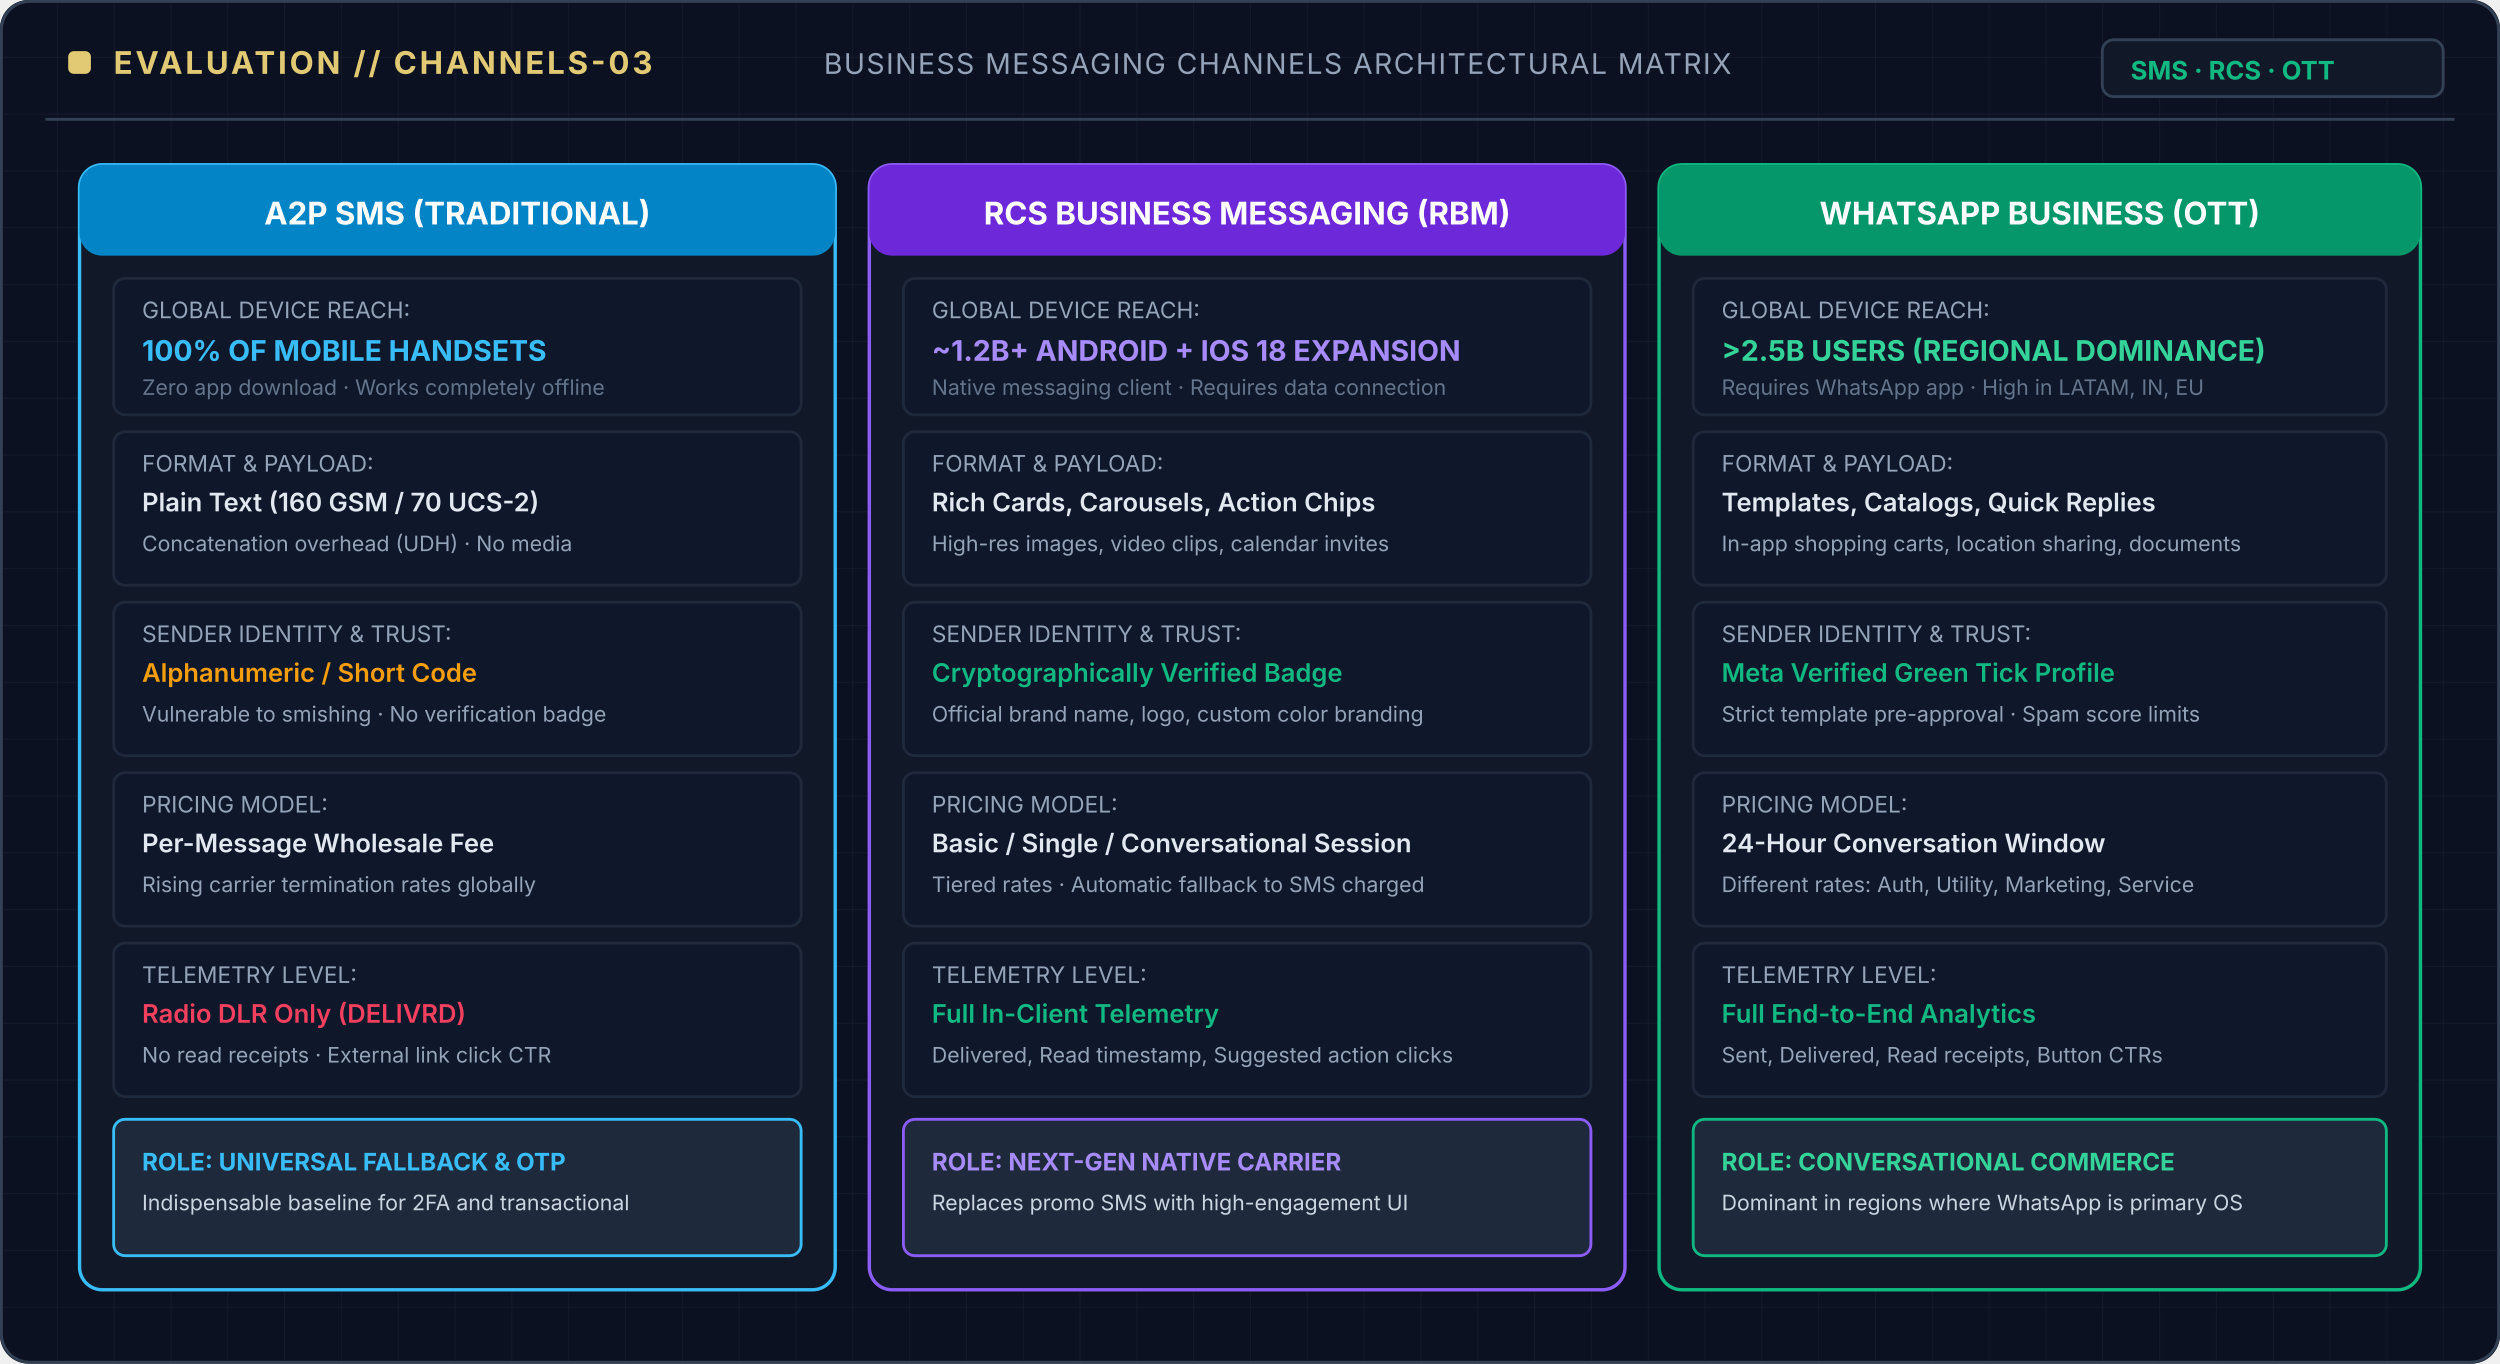
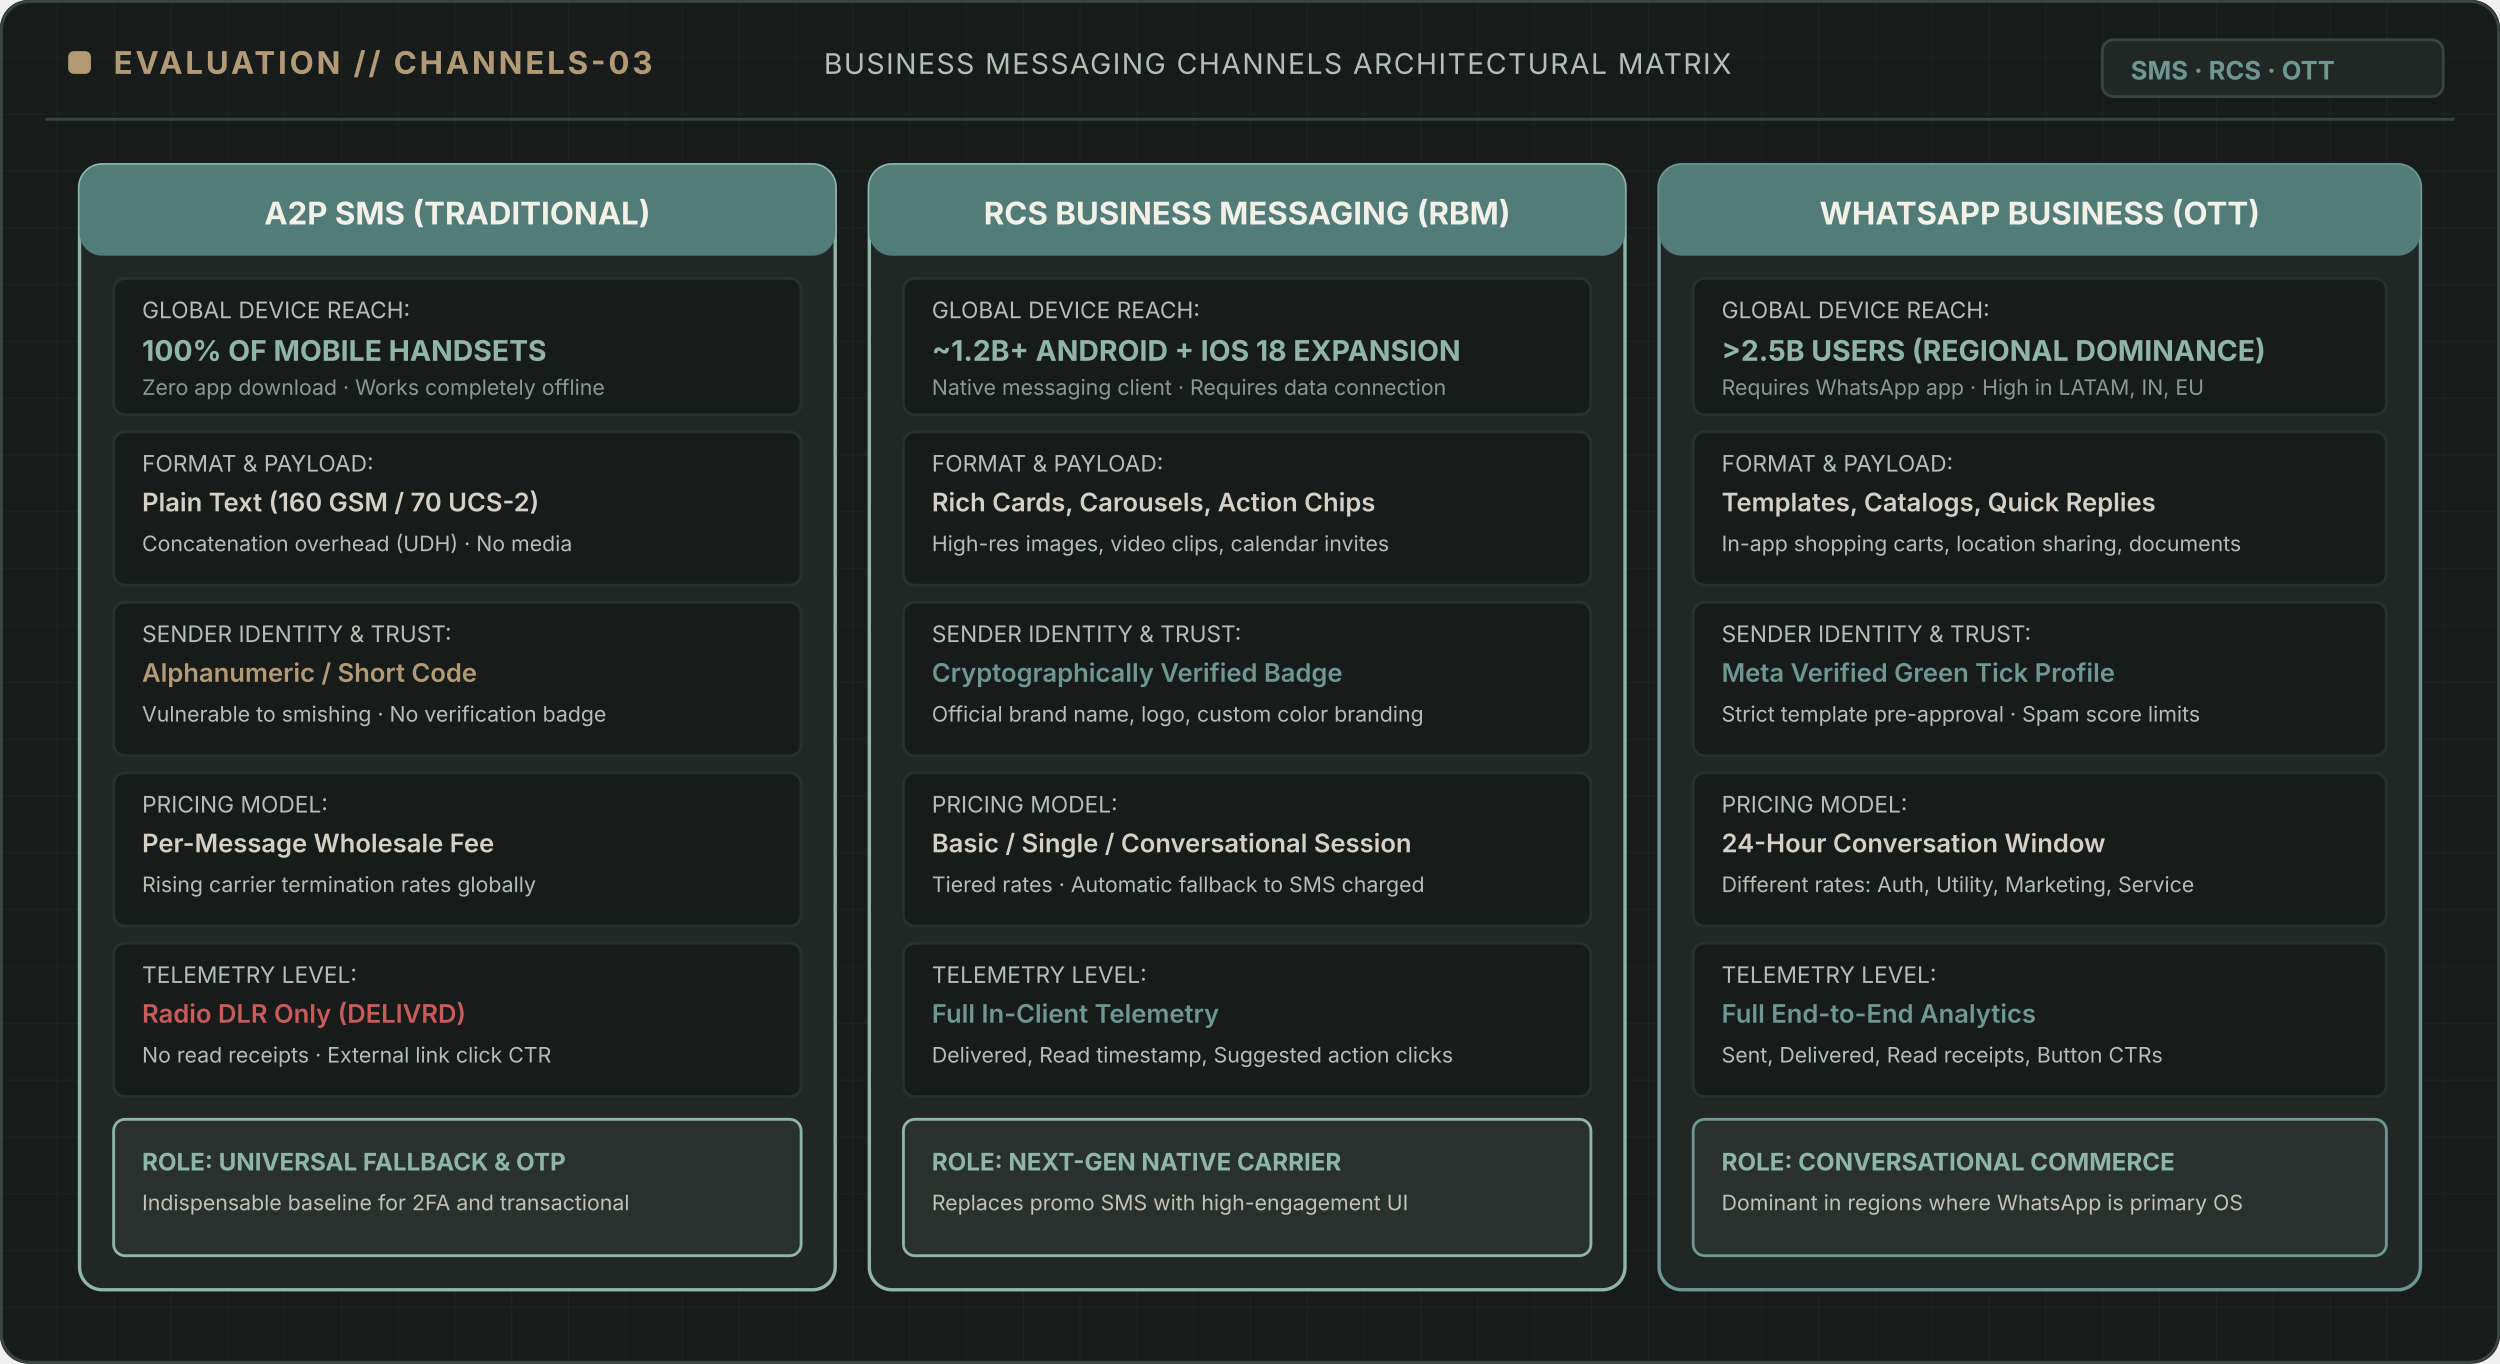
<svg xmlns="http://www.w3.org/2000/svg" viewBox="0 0 880 480" width="100%" height="100%" fill="none">
  <defs>
    <pattern id="grid-cm" width="20" height="20" patternUnits="userSpaceOnUse">
-       <path d="M 20 0 L 0 0 0 20" fill="none" stroke="#1e293b" stroke-width="0.5" stroke-opacity="0.5" />
+       <path d="M 20 0 L 0 0 0 20" fill="none" stroke="#28312E" stroke-width="0.5" stroke-opacity="0.5" />
    </pattern>
    <style>
      text { font-family: 'IBM Plex Mono', system-ui, -apple-system, monospace; user-select: none; }
    </style>
  </defs>
-   <rect width="880" height="480" fill="#0b1120" rx="10" />
+   <rect width="880" height="480" fill="#171C1A" rx="10" />
  <rect width="880" height="480" fill="url(#grid-cm)" rx="10" />
-   <rect x="0.5" y="0.5" width="879" height="479" stroke="#334155" stroke-width="1" rx="10" />
-   <line x1="16" y1="42" x2="864" y2="42" stroke="#334155" stroke-width="1" />
-   <rect x="24" y="18" width="8" height="8" fill="#e2c974" rx="2" />
-   <text x="40" y="26" fill="#e2c974" font-size="11" font-weight="700" letter-spacing="1">EVALUATION // CHANNELS-03</text>
-   <text x="290" y="26" fill="#94a3b8" font-size="10" letter-spacing="0.5">BUSINESS MESSAGING CHANNELS ARCHITECTURAL MATRIX</text>
-   <rect x="740" y="14" width="120" height="20" fill="#111827" stroke="#334155" rx="4" />
-   <text x="750" y="28" fill="#10b981" font-size="9" font-weight="700">SMS · RCS · OTT</text>
+   <rect x="0.5" y="0.5" width="879" height="479" stroke="#3A4441" stroke-width="1" rx="10" />
+   <line x1="16" y1="42" x2="864" y2="42" stroke="#3A4441" stroke-width="1" />
+   <rect x="24" y="18" width="8" height="8" fill="#B39A77" rx="2" />
+   <text x="40" y="26" fill="#B39A77" font-size="11" font-weight="700" letter-spacing="1">EVALUATION // CHANNELS-03</text>
+   <text x="290" y="26" fill="#B5BDB6" font-size="10" letter-spacing="0.5">BUSINESS MESSAGING CHANNELS ARCHITECTURAL MATRIX</text>
+   <rect x="740" y="14" width="120" height="20" fill="#202725" stroke="#3A4441" rx="4" />
+   <text x="750" y="28" fill="#6E9792" font-size="9" font-weight="700">SMS · RCS · OTT</text>
  <g id="col-sms">
-     <rect x="28" y="58" width="266" height="396" fill="#111827" stroke="#38bdf8" stroke-width="1.2" rx="8" />
-     <rect x="28" y="58" width="266" height="32" fill="#0284c7" rx="8" />
-     <text x="161" y="79" fill="#ffffff" font-size="11" font-weight="700" text-anchor="middle">A2P SMS (TRADITIONAL)</text>
-     <rect x="40" y="98" width="242" height="48" fill="#0f172a" stroke="#1e293b" rx="4" />
-     <text x="50" y="112" fill="#94a3b8" font-size="8">GLOBAL DEVICE REACH:</text>
-     <text x="50" y="127" fill="#38bdf8" font-size="10" font-weight="700">100% OF MOBILE HANDSETS</text>
-     <text x="50" y="139" fill="#64748b" font-size="7.5">Zero app download · Works completely offline</text>
-     <rect x="40" y="152" width="242" height="54" fill="#0f172a" stroke="#1e293b" rx="4" />
-     <text x="50" y="166" fill="#94a3b8" font-size="8">FORMAT &amp; PAYLOAD:</text>
-     <text x="50" y="180" fill="#e2e8f0" font-size="9" font-weight="600">Plain Text (160 GSM / 70 UCS-2)</text>
-     <text x="50" y="194" fill="#94a3b8" font-size="7.5">Concatenation overhead (UDH) · No media</text>
-     <rect x="40" y="212" width="242" height="54" fill="#0f172a" stroke="#1e293b" rx="4" />
-     <text x="50" y="226" fill="#94a3b8" font-size="8">SENDER IDENTITY &amp; TRUST:</text>
-     <text x="50" y="240" fill="#f59e0b" font-size="9" font-weight="600">Alphanumeric / Short Code</text>
-     <text x="50" y="254" fill="#94a3b8" font-size="7.5">Vulnerable to smishing · No verification badge</text>
-     <rect x="40" y="272" width="242" height="54" fill="#0f172a" stroke="#1e293b" rx="4" />
-     <text x="50" y="286" fill="#94a3b8" font-size="8">PRICING MODEL:</text>
-     <text x="50" y="300" fill="#e2e8f0" font-size="9" font-weight="600">Per-Message Wholesale Fee</text>
-     <text x="50" y="314" fill="#94a3b8" font-size="7.5">Rising carrier termination rates globally</text>
-     <rect x="40" y="332" width="242" height="54" fill="#0f172a" stroke="#1e293b" rx="4" />
-     <text x="50" y="346" fill="#94a3b8" font-size="8">TELEMETRY LEVEL:</text>
-     <text x="50" y="360" fill="#f43f5e" font-size="9" font-weight="600">Radio DLR Only (DELIVRD)</text>
-     <text x="50" y="374" fill="#94a3b8" font-size="7.5">No read receipts · External link click CTR</text>
-     <rect x="40" y="394" width="242" height="48" fill="#1e293b" stroke="#38bdf8" rx="4" />
-     <text x="50" y="412" fill="#38bdf8" font-size="8.5" font-weight="700">ROLE: UNIVERSAL FALLBACK &amp; OTP</text>
-     <text x="50" y="426" fill="#cbd5e1" font-size="7.5">Indispensable baseline for 2FA and transactional</text>
+     <rect x="28" y="58" width="266" height="396" fill="#202725" stroke="#8FB4AA" stroke-width="1.2" rx="8" />
+     <rect x="28" y="58" width="266" height="32" fill="#527C78" rx="8" />
+     <text x="161" y="79" fill="#F3F0E8" font-size="11" font-weight="700" text-anchor="middle">A2P SMS (TRADITIONAL)</text>
+     <rect x="40" y="98" width="242" height="48" fill="#171C1A" stroke="#28312E" rx="4" />
+     <text x="50" y="112" fill="#B5BDB6" font-size="8">GLOBAL DEVICE REACH:</text>
+     <text x="50" y="127" fill="#8FB4AA" font-size="10" font-weight="700">100% OF MOBILE HANDSETS</text>
+     <text x="50" y="139" fill="#8C9790" font-size="7.5">Zero app download · Works completely offline</text>
+     <rect x="40" y="152" width="242" height="54" fill="#171C1A" stroke="#28312E" rx="4" />
+     <text x="50" y="166" fill="#B5BDB6" font-size="8">FORMAT &amp; PAYLOAD:</text>
+     <text x="50" y="180" fill="#D5D0C6" font-size="9" font-weight="600">Plain Text (160 GSM / 70 UCS-2)</text>
+     <text x="50" y="194" fill="#B5BDB6" font-size="7.5">Concatenation overhead (UDH) · No media</text>
+     <rect x="40" y="212" width="242" height="54" fill="#171C1A" stroke="#28312E" rx="4" />
+     <text x="50" y="226" fill="#B5BDB6" font-size="8">SENDER IDENTITY &amp; TRUST:</text>
+     <text x="50" y="240" fill="#B39A77" font-size="9" font-weight="600">Alphanumeric / Short Code</text>
+     <text x="50" y="254" fill="#B5BDB6" font-size="7.5">Vulnerable to smishing · No verification badge</text>
+     <rect x="40" y="272" width="242" height="54" fill="#171C1A" stroke="#28312E" rx="4" />
+     <text x="50" y="286" fill="#B5BDB6" font-size="8">PRICING MODEL:</text>
+     <text x="50" y="300" fill="#D5D0C6" font-size="9" font-weight="600">Per-Message Wholesale Fee</text>
+     <text x="50" y="314" fill="#B5BDB6" font-size="7.5">Rising carrier termination rates globally</text>
+     <rect x="40" y="332" width="242" height="54" fill="#171C1A" stroke="#28312E" rx="4" />
+     <text x="50" y="346" fill="#B5BDB6" font-size="8">TELEMETRY LEVEL:</text>
+     <text x="50" y="360" fill="#C85A5A" font-size="9" font-weight="600">Radio DLR Only (DELIVRD)</text>
+     <text x="50" y="374" fill="#B5BDB6" font-size="7.5">No read receipts · External link click CTR</text>
+     <rect x="40" y="394" width="242" height="48" fill="#28312E" stroke="#8FB4AA" rx="4" />
+     <text x="50" y="412" fill="#8FB4AA" font-size="8.5" font-weight="700">ROLE: UNIVERSAL FALLBACK &amp; OTP</text>
+     <text x="50" y="426" fill="#C5C0B6" font-size="7.5">Indispensable baseline for 2FA and transactional</text>
  </g>
  <g id="col-rcs">
-     <rect x="306" y="58" width="266" height="396" fill="#111827" stroke="#8b5cf6" stroke-width="1.2" rx="8" />
-     <rect x="306" y="58" width="266" height="32" fill="#6d28d9" rx="8" />
-     <text x="439" y="79" fill="#ffffff" font-size="11" font-weight="700" text-anchor="middle">RCS BUSINESS MESSAGING (RBM)</text>
-     <rect x="318" y="98" width="242" height="48" fill="#0f172a" stroke="#1e293b" rx="4" />
-     <text x="328" y="112" fill="#94a3b8" font-size="8">GLOBAL DEVICE REACH:</text>
-     <text x="328" y="127" fill="#a78bfa" font-size="10" font-weight="700">~1.2B+ ANDROID + IOS 18 EXPANSION</text>
-     <text x="328" y="139" fill="#64748b" font-size="7.5">Native messaging client · Requires data connection</text>
-     <rect x="318" y="152" width="242" height="54" fill="#0f172a" stroke="#1e293b" rx="4" />
-     <text x="328" y="166" fill="#94a3b8" font-size="8">FORMAT &amp; PAYLOAD:</text>
-     <text x="328" y="180" fill="#e2e8f0" font-size="9" font-weight="600">Rich Cards, Carousels, Action Chips</text>
-     <text x="328" y="194" fill="#94a3b8" font-size="7.5">High-res images, video clips, calendar invites</text>
-     <rect x="318" y="212" width="242" height="54" fill="#0f172a" stroke="#1e293b" rx="4" />
-     <text x="328" y="226" fill="#94a3b8" font-size="8">SENDER IDENTITY &amp; TRUST:</text>
-     <text x="328" y="240" fill="#10b981" font-size="9" font-weight="600">Cryptographically Verified Badge</text>
-     <text x="328" y="254" fill="#94a3b8" font-size="7.5">Official brand name, logo, custom color branding</text>
-     <rect x="318" y="272" width="242" height="54" fill="#0f172a" stroke="#1e293b" rx="4" />
-     <text x="328" y="286" fill="#94a3b8" font-size="8">PRICING MODEL:</text>
-     <text x="328" y="300" fill="#e2e8f0" font-size="9" font-weight="600">Basic / Single / Conversational Session</text>
-     <text x="328" y="314" fill="#94a3b8" font-size="7.5">Tiered rates · Automatic fallback to SMS charged</text>
-     <rect x="318" y="332" width="242" height="54" fill="#0f172a" stroke="#1e293b" rx="4" />
-     <text x="328" y="346" fill="#94a3b8" font-size="8">TELEMETRY LEVEL:</text>
-     <text x="328" y="360" fill="#10b981" font-size="9" font-weight="600">Full In-Client Telemetry</text>
-     <text x="328" y="374" fill="#94a3b8" font-size="7.5">Delivered, Read timestamp, Suggested action clicks</text>
-     <rect x="318" y="394" width="242" height="48" fill="#1e293b" stroke="#8b5cf6" rx="4" />
-     <text x="328" y="412" fill="#a78bfa" font-size="8.5" font-weight="700">ROLE: NEXT-GEN NATIVE CARRIER</text>
-     <text x="328" y="426" fill="#cbd5e1" font-size="7.5">Replaces promo SMS with high-engagement UI</text>
+     <rect x="306" y="58" width="266" height="396" fill="#202725" stroke="#8FB4AA" stroke-width="1.2" rx="8" />
+     <rect x="306" y="58" width="266" height="32" fill="#527C78" rx="8" />
+     <text x="439" y="79" fill="#F3F0E8" font-size="11" font-weight="700" text-anchor="middle">RCS BUSINESS MESSAGING (RBM)</text>
+     <rect x="318" y="98" width="242" height="48" fill="#171C1A" stroke="#28312E" rx="4" />
+     <text x="328" y="112" fill="#B5BDB6" font-size="8">GLOBAL DEVICE REACH:</text>
+     <text x="328" y="127" fill="#8FB4AA" font-size="10" font-weight="700">~1.2B+ ANDROID + IOS 18 EXPANSION</text>
+     <text x="328" y="139" fill="#8C9790" font-size="7.5">Native messaging client · Requires data connection</text>
+     <rect x="318" y="152" width="242" height="54" fill="#171C1A" stroke="#28312E" rx="4" />
+     <text x="328" y="166" fill="#B5BDB6" font-size="8">FORMAT &amp; PAYLOAD:</text>
+     <text x="328" y="180" fill="#D5D0C6" font-size="9" font-weight="600">Rich Cards, Carousels, Action Chips</text>
+     <text x="328" y="194" fill="#B5BDB6" font-size="7.5">High-res images, video clips, calendar invites</text>
+     <rect x="318" y="212" width="242" height="54" fill="#171C1A" stroke="#28312E" rx="4" />
+     <text x="328" y="226" fill="#B5BDB6" font-size="8">SENDER IDENTITY &amp; TRUST:</text>
+     <text x="328" y="240" fill="#6E9792" font-size="9" font-weight="600">Cryptographically Verified Badge</text>
+     <text x="328" y="254" fill="#B5BDB6" font-size="7.5">Official brand name, logo, custom color branding</text>
+     <rect x="318" y="272" width="242" height="54" fill="#171C1A" stroke="#28312E" rx="4" />
+     <text x="328" y="286" fill="#B5BDB6" font-size="8">PRICING MODEL:</text>
+     <text x="328" y="300" fill="#D5D0C6" font-size="9" font-weight="600">Basic / Single / Conversational Session</text>
+     <text x="328" y="314" fill="#B5BDB6" font-size="7.5">Tiered rates · Automatic fallback to SMS charged</text>
+     <rect x="318" y="332" width="242" height="54" fill="#171C1A" stroke="#28312E" rx="4" />
+     <text x="328" y="346" fill="#B5BDB6" font-size="8">TELEMETRY LEVEL:</text>
+     <text x="328" y="360" fill="#6E9792" font-size="9" font-weight="600">Full In-Client Telemetry</text>
+     <text x="328" y="374" fill="#B5BDB6" font-size="7.5">Delivered, Read timestamp, Suggested action clicks</text>
+     <rect x="318" y="394" width="242" height="48" fill="#28312E" stroke="#8FB4AA" rx="4" />
+     <text x="328" y="412" fill="#8FB4AA" font-size="8.5" font-weight="700">ROLE: NEXT-GEN NATIVE CARRIER</text>
+     <text x="328" y="426" fill="#C5C0B6" font-size="7.5">Replaces promo SMS with high-engagement UI</text>
  </g>
  <g id="col-ott">
-     <rect x="584" y="58" width="268" height="396" fill="#111827" stroke="#10b981" stroke-width="1.2" rx="8" />
-     <rect x="584" y="58" width="268" height="32" fill="#059669" rx="8" />
-     <text x="718" y="79" fill="#ffffff" font-size="11" font-weight="700" text-anchor="middle">WHATSAPP BUSINESS (OTT)</text>
-     <rect x="596" y="98" width="244" height="48" fill="#0f172a" stroke="#1e293b" rx="4" />
-     <text x="606" y="112" fill="#94a3b8" font-size="8">GLOBAL DEVICE REACH:</text>
-     <text x="606" y="127" fill="#34d399" font-size="10" font-weight="700">&gt;2.5B USERS (REGIONAL DOMINANCE)</text>
-     <text x="606" y="139" fill="#64748b" font-size="7.5">Requires WhatsApp app · High in LATAM, IN, EU</text>
-     <rect x="596" y="152" width="244" height="54" fill="#0f172a" stroke="#1e293b" rx="4" />
-     <text x="606" y="166" fill="#94a3b8" font-size="8">FORMAT &amp; PAYLOAD:</text>
-     <text x="606" y="180" fill="#e2e8f0" font-size="9" font-weight="600">Templates, Catalogs, Quick Replies</text>
-     <text x="606" y="194" fill="#94a3b8" font-size="7.5">In-app shopping carts, location sharing, documents</text>
-     <rect x="596" y="212" width="244" height="54" fill="#0f172a" stroke="#1e293b" rx="4" />
-     <text x="606" y="226" fill="#94a3b8" font-size="8">SENDER IDENTITY &amp; TRUST:</text>
-     <text x="606" y="240" fill="#10b981" font-size="9" font-weight="600">Meta Verified Green Tick Profile</text>
-     <text x="606" y="254" fill="#94a3b8" font-size="7.5">Strict template pre-approval · Spam score limits</text>
-     <rect x="596" y="272" width="244" height="54" fill="#0f172a" stroke="#1e293b" rx="4" />
-     <text x="606" y="286" fill="#94a3b8" font-size="8">PRICING MODEL:</text>
-     <text x="606" y="300" fill="#e2e8f0" font-size="9" font-weight="600">24-Hour Conversation Window</text>
-     <text x="606" y="314" fill="#94a3b8" font-size="7.5">Different rates: Auth, Utility, Marketing, Service</text>
-     <rect x="596" y="332" width="244" height="54" fill="#0f172a" stroke="#1e293b" rx="4" />
-     <text x="606" y="346" fill="#94a3b8" font-size="8">TELEMETRY LEVEL:</text>
-     <text x="606" y="360" fill="#10b981" font-size="9" font-weight="600">Full End-to-End Analytics</text>
-     <text x="606" y="374" fill="#94a3b8" font-size="7.5">Sent, Delivered, Read receipts, Button CTRs</text>
-     <rect x="596" y="394" width="244" height="48" fill="#1e293b" stroke="#10b981" rx="4" />
-     <text x="606" y="412" fill="#34d399" font-size="8.5" font-weight="700">ROLE: CONVERSATIONAL COMMERCE</text>
-     <text x="606" y="426" fill="#cbd5e1" font-size="7.5">Dominant in regions where WhatsApp is primary OS</text>
+     <rect x="584" y="58" width="268" height="396" fill="#202725" stroke="#6E9792" stroke-width="1.2" rx="8" />
+     <rect x="584" y="58" width="268" height="32" fill="#527C78" rx="8" />
+     <text x="718" y="79" fill="#F3F0E8" font-size="11" font-weight="700" text-anchor="middle">WHATSAPP BUSINESS (OTT)</text>
+     <rect x="596" y="98" width="244" height="48" fill="#171C1A" stroke="#28312E" rx="4" />
+     <text x="606" y="112" fill="#B5BDB6" font-size="8">GLOBAL DEVICE REACH:</text>
+     <text x="606" y="127" fill="#8FB4AA" font-size="10" font-weight="700">&gt;2.5B USERS (REGIONAL DOMINANCE)</text>
+     <text x="606" y="139" fill="#8C9790" font-size="7.5">Requires WhatsApp app · High in LATAM, IN, EU</text>
+     <rect x="596" y="152" width="244" height="54" fill="#171C1A" stroke="#28312E" rx="4" />
+     <text x="606" y="166" fill="#B5BDB6" font-size="8">FORMAT &amp; PAYLOAD:</text>
+     <text x="606" y="180" fill="#D5D0C6" font-size="9" font-weight="600">Templates, Catalogs, Quick Replies</text>
+     <text x="606" y="194" fill="#B5BDB6" font-size="7.5">In-app shopping carts, location sharing, documents</text>
+     <rect x="596" y="212" width="244" height="54" fill="#171C1A" stroke="#28312E" rx="4" />
+     <text x="606" y="226" fill="#B5BDB6" font-size="8">SENDER IDENTITY &amp; TRUST:</text>
+     <text x="606" y="240" fill="#6E9792" font-size="9" font-weight="600">Meta Verified Green Tick Profile</text>
+     <text x="606" y="254" fill="#B5BDB6" font-size="7.5">Strict template pre-approval · Spam score limits</text>
+     <rect x="596" y="272" width="244" height="54" fill="#171C1A" stroke="#28312E" rx="4" />
+     <text x="606" y="286" fill="#B5BDB6" font-size="8">PRICING MODEL:</text>
+     <text x="606" y="300" fill="#D5D0C6" font-size="9" font-weight="600">24-Hour Conversation Window</text>
+     <text x="606" y="314" fill="#B5BDB6" font-size="7.5">Different rates: Auth, Utility, Marketing, Service</text>
+     <rect x="596" y="332" width="244" height="54" fill="#171C1A" stroke="#28312E" rx="4" />
+     <text x="606" y="346" fill="#B5BDB6" font-size="8">TELEMETRY LEVEL:</text>
+     <text x="606" y="360" fill="#6E9792" font-size="9" font-weight="600">Full End-to-End Analytics</text>
+     <text x="606" y="374" fill="#B5BDB6" font-size="7.5">Sent, Delivered, Read receipts, Button CTRs</text>
+     <rect x="596" y="394" width="244" height="48" fill="#28312E" stroke="#6E9792" rx="4" />
+     <text x="606" y="412" fill="#8FB4AA" font-size="8.5" font-weight="700">ROLE: CONVERSATIONAL COMMERCE</text>
+     <text x="606" y="426" fill="#C5C0B6" font-size="7.5">Dominant in regions where WhatsApp is primary OS</text>
  </g>
</svg>
